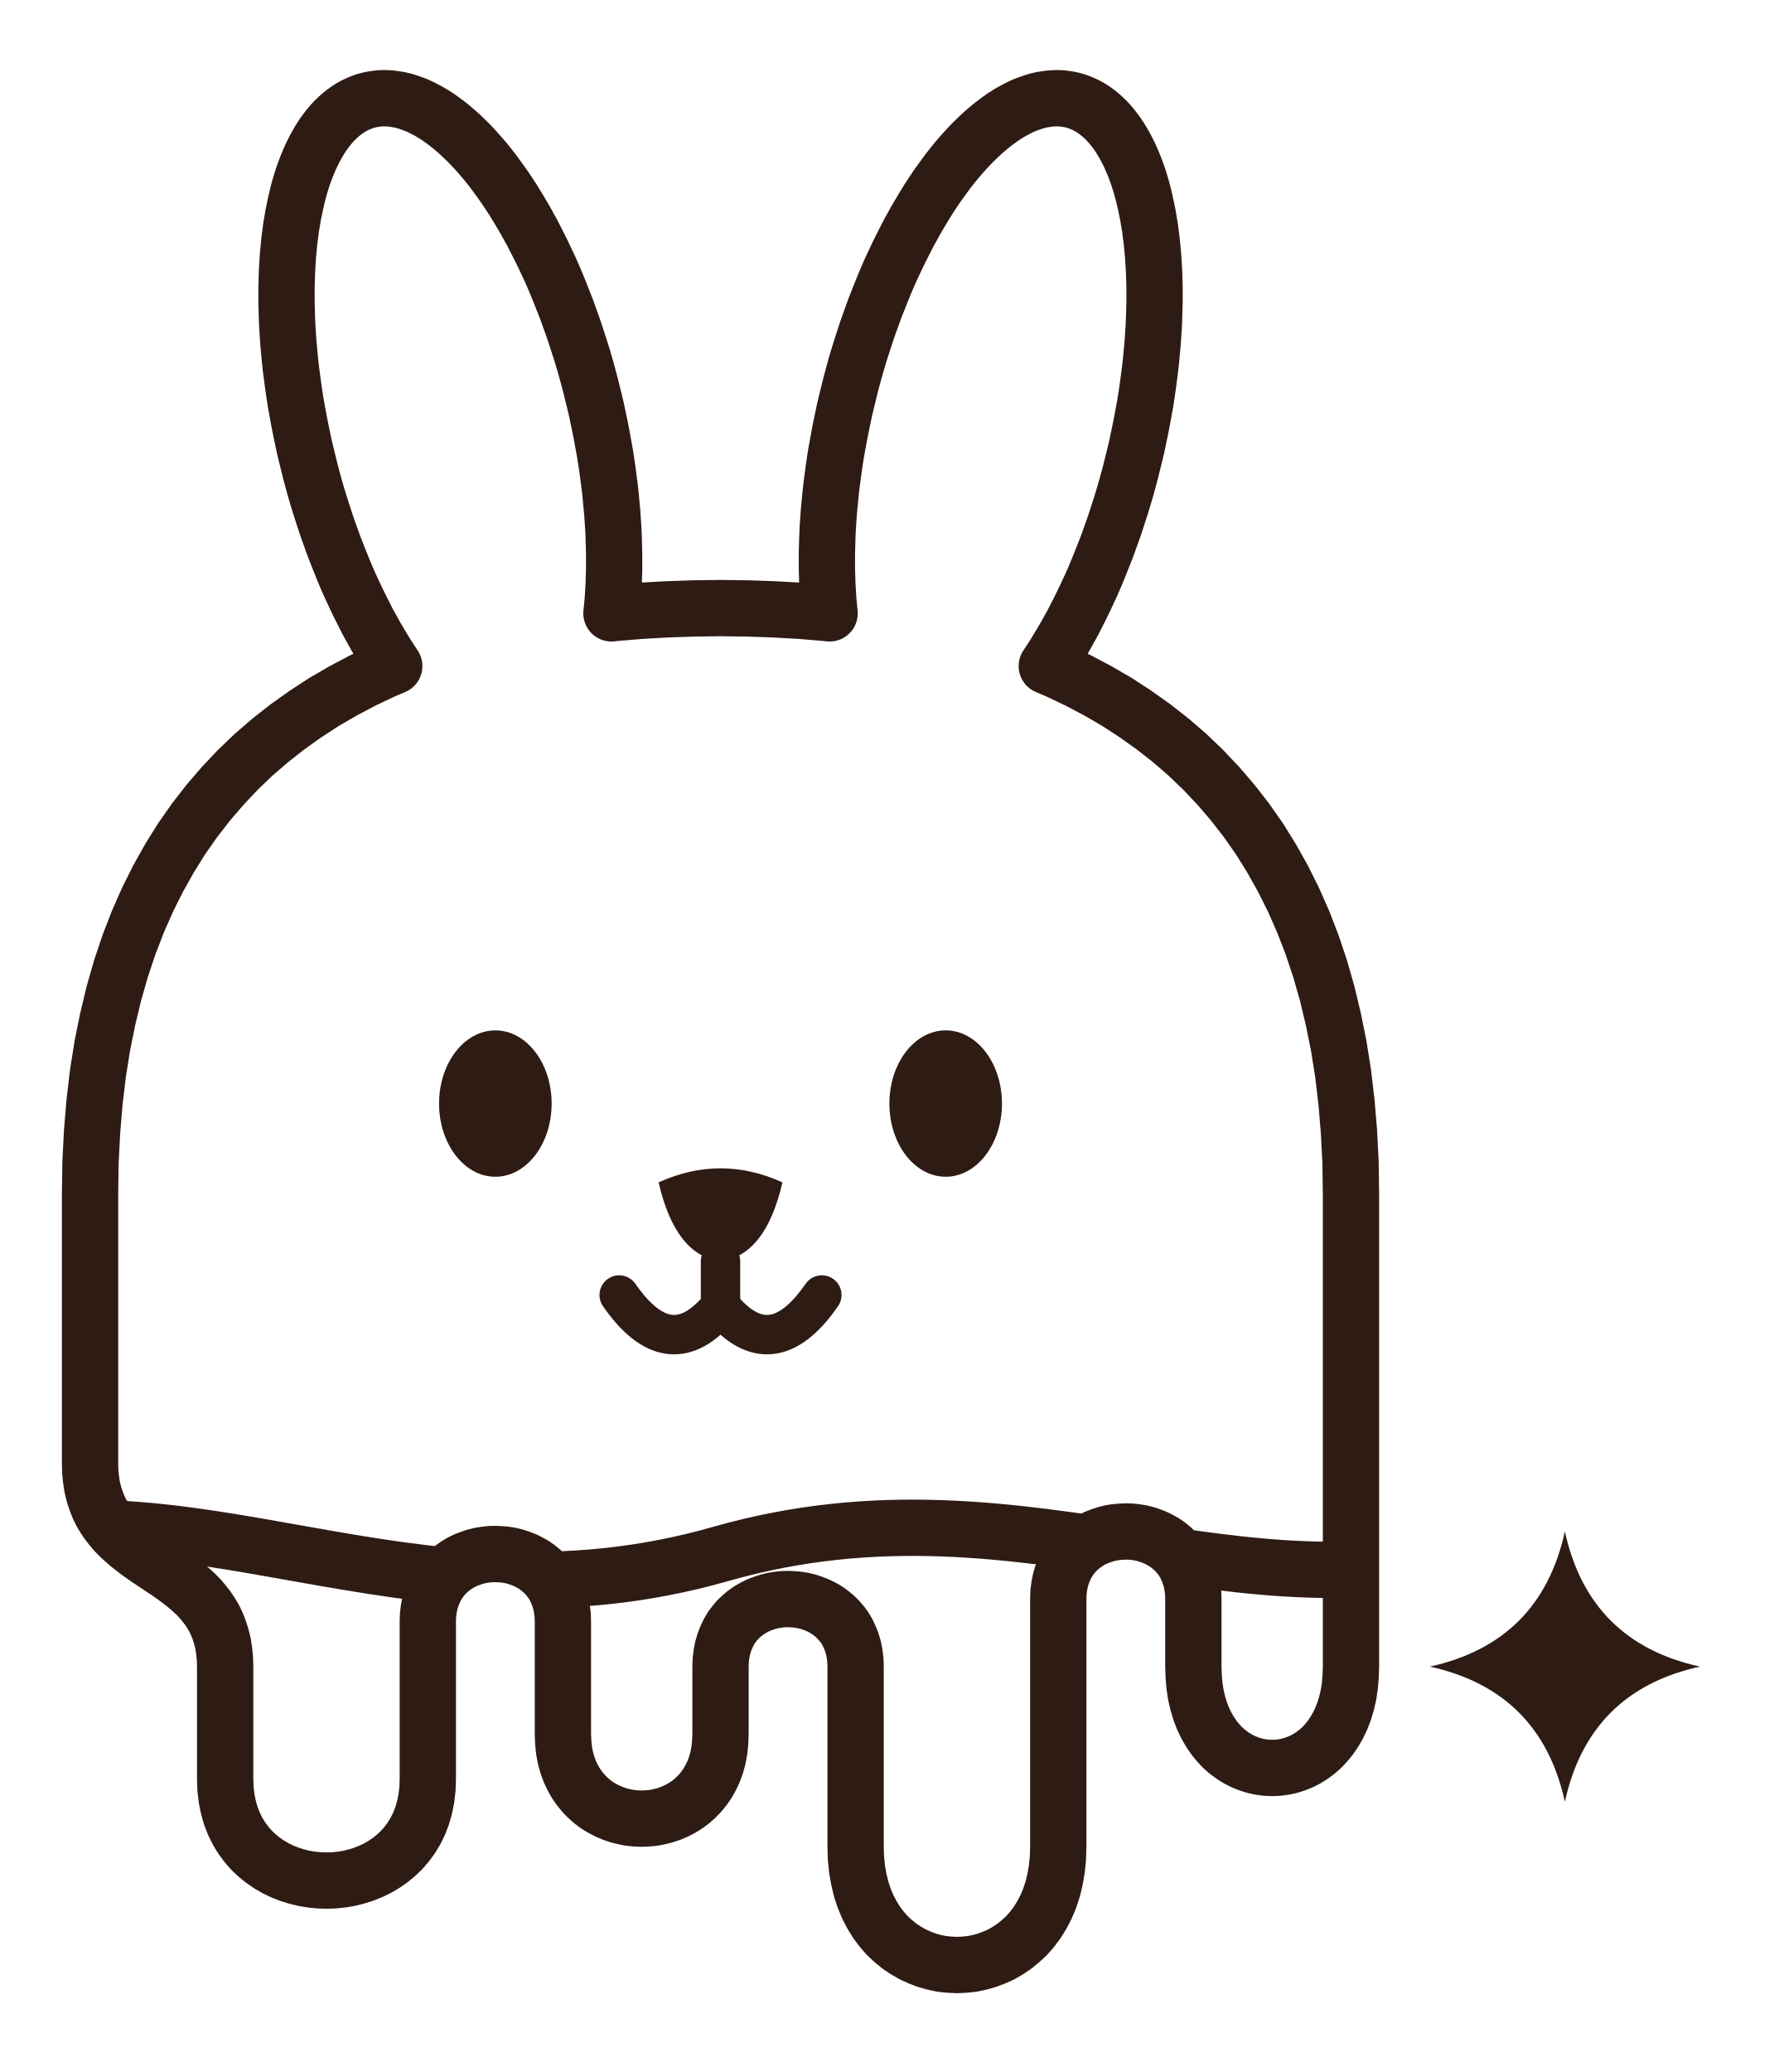
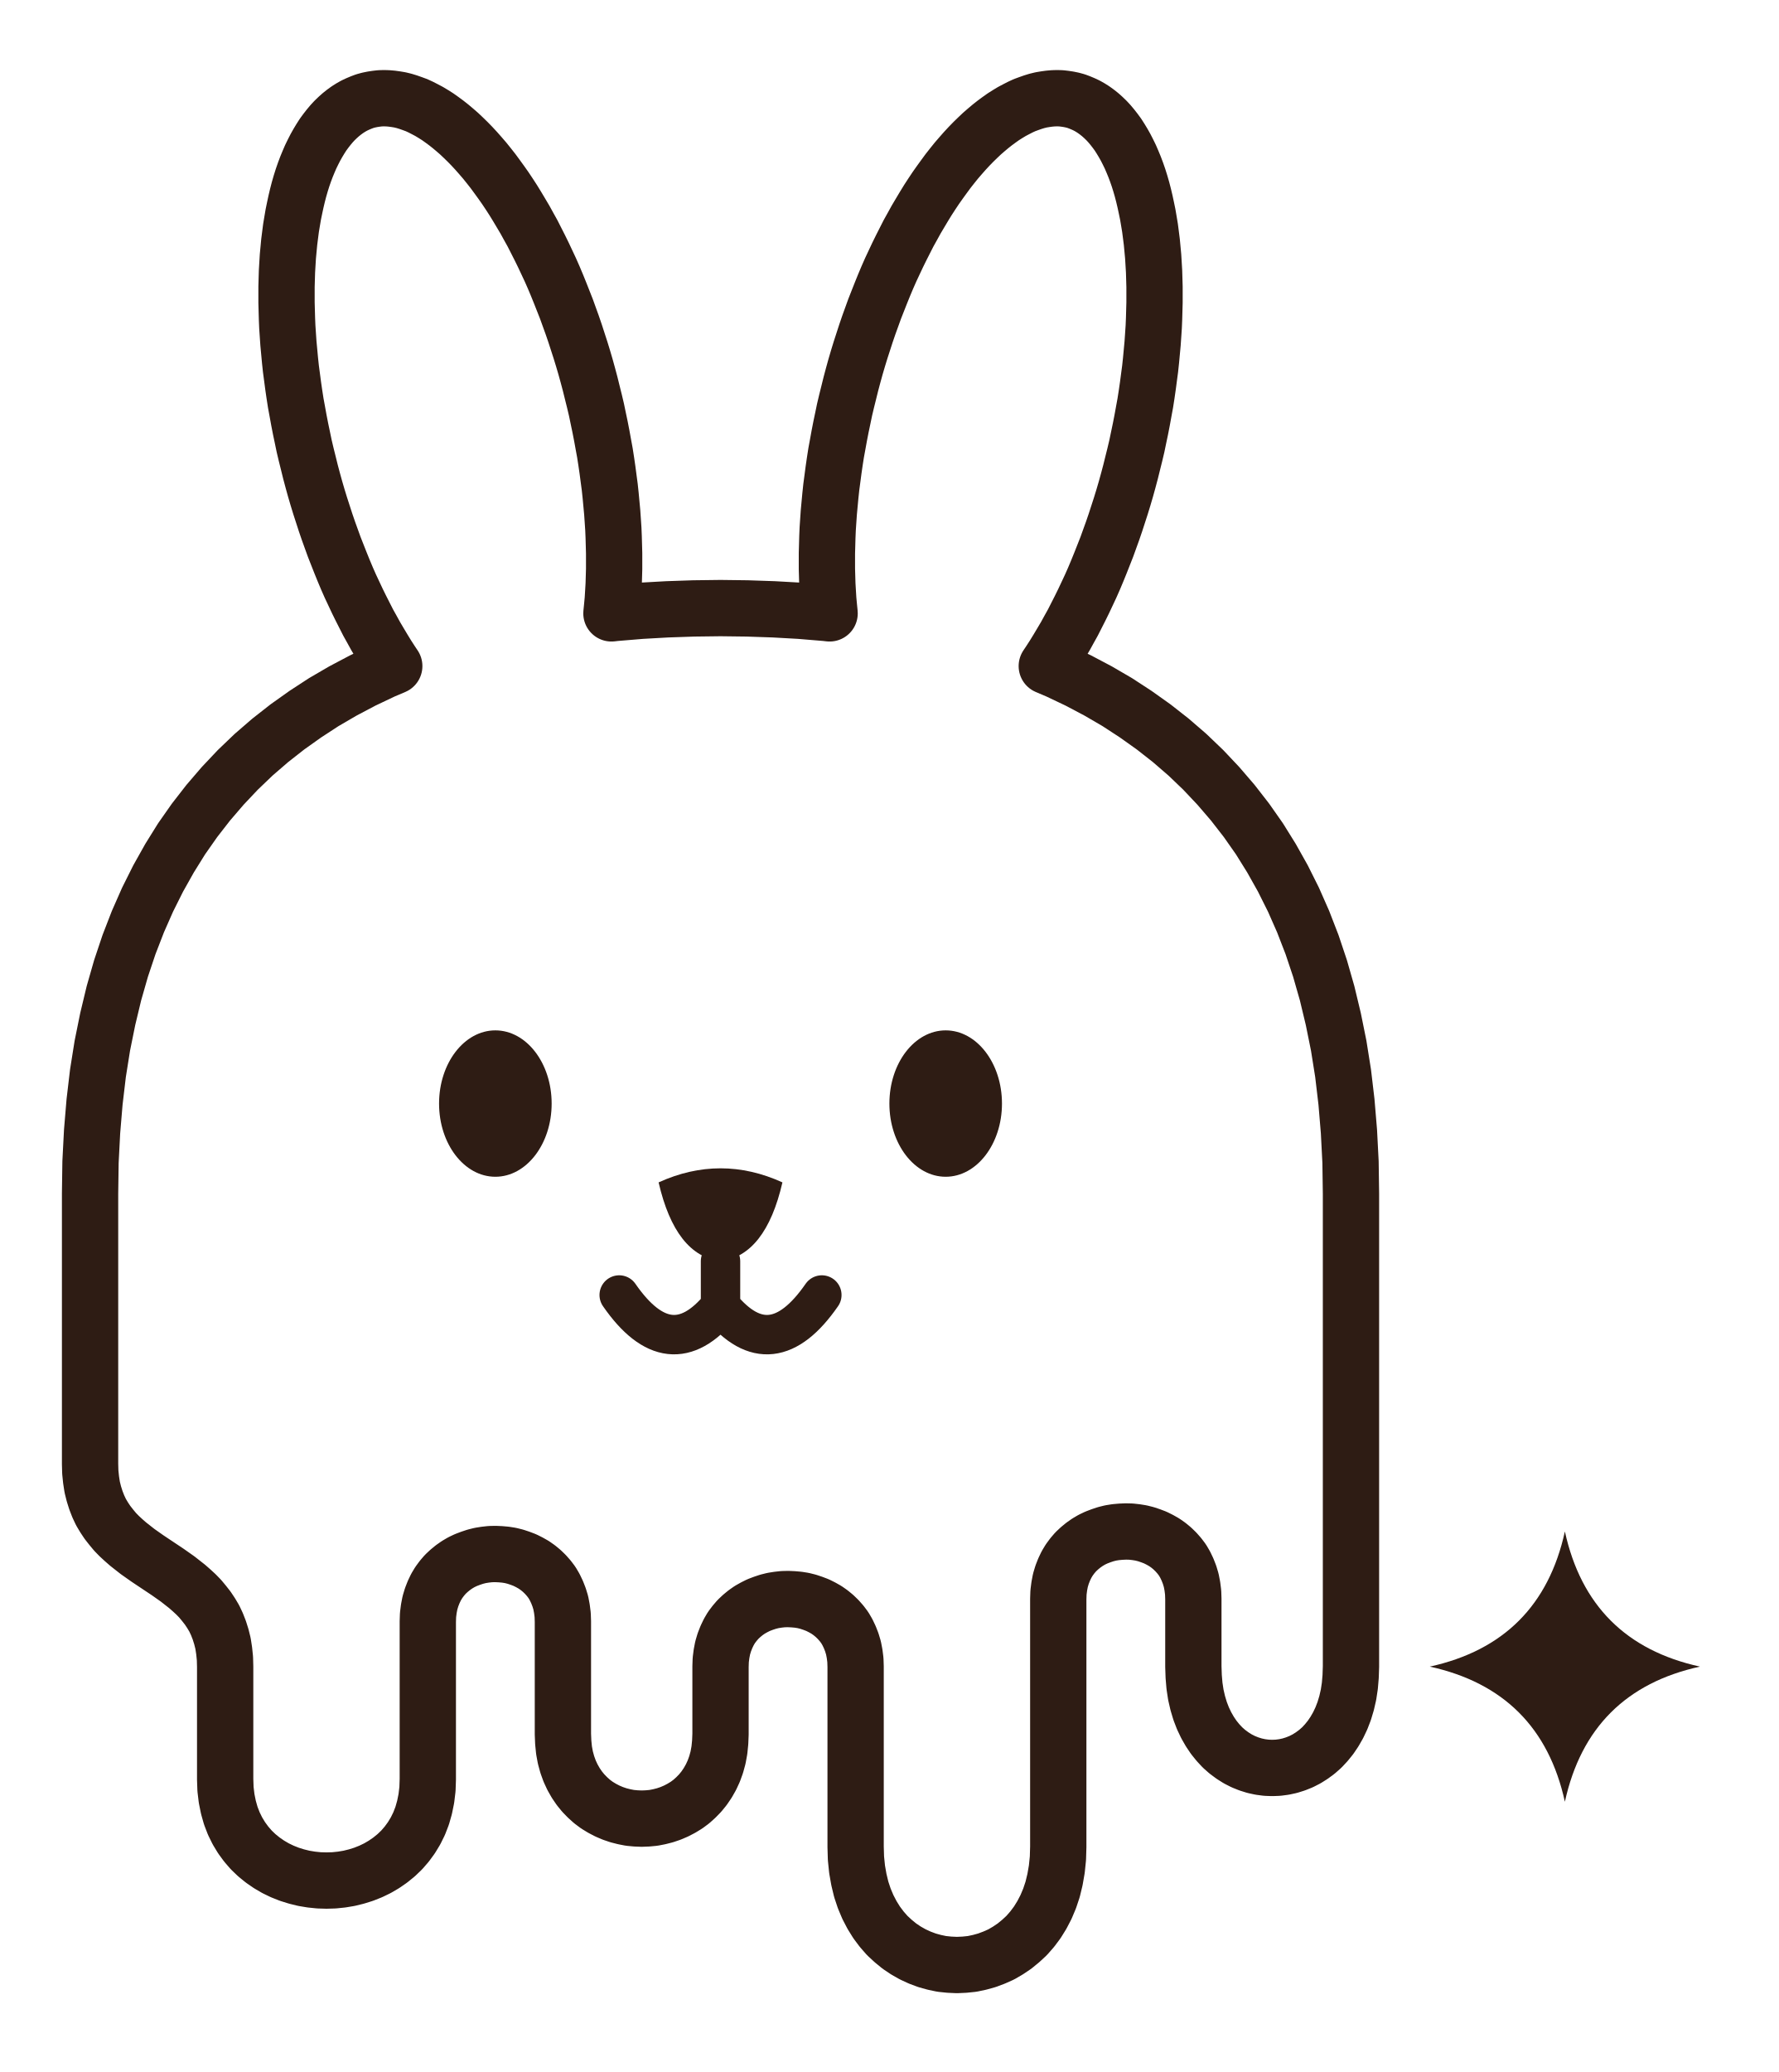
<svg xmlns="http://www.w3.org/2000/svg" viewBox="36 2 158 184" width="158" height="184">
  <defs>
    <clipPath id="bcmc">
      <path d="M44 108 C44 70 68 56 100 56 C132 56 156 70 156 108 L156 150 C156 162 142 162 142 150 L142 144 C142 136 130 136 130 144 L130 166 C130 180 112 180 112 166 L112 150 C112 142 100 142 100 150 L100 156 C100 166 86 166 86 156 L86 146 C86 138 74 138 74 146 L74 160 C74 172 56 172 56 160 L56 150 C56 140 44 142 44 132 Z" />
    </clipPath>
  </defs>
-   <path d="M30 140 C52 132 72 148 100 140 C128 132 148 148 172 138" fill="none" stroke="#2E1C14" stroke-width="5" stroke-linecap="round" clip-path="url(#bcmc)" />
  <path d="M90.37 55.87 L90.43 55.23 L90.47 54.57 L90.51 53.90 L90.53 53.22 L90.55 52.53 L90.55 51.83 L90.55 51.13 L90.53 50.41 L90.51 49.69 L90.48 48.97 L90.43 48.23 L90.38 47.50 L90.31 46.75 L90.24 46.00 L90.16 45.25 L90.06 44.50 L89.96 43.74 L89.85 42.98 L89.73 42.21 L89.59 41.45 L89.45 40.68 L89.30 39.91 L89.14 39.15 L88.98 38.38 L88.80 37.62 L88.61 36.86 L88.42 36.09 L88.22 35.34 L88.01 34.58 L87.79 33.83 L87.56 33.08 L87.32 32.34 L87.08 31.60 L86.83 30.87 L86.57 30.15 L86.31 29.43 L86.03 28.72 L85.75 28.01 L85.47 27.32 L85.18 26.63 L84.88 25.95 L84.57 25.29 L84.26 24.63 L83.94 23.98 L83.62 23.35 L83.30 22.72 L82.96 22.11 L82.63 21.51 L82.28 20.92 L81.94 20.35 L81.59 19.78 L81.24 19.24 L80.88 18.70 L80.52 18.19 L80.15 17.68 L79.79 17.19 L79.42 16.72 L79.05 16.26 L78.67 15.82 L78.30 15.40 L77.92 14.99 L77.54 14.60 L77.16 14.23 L76.78 13.87 L76.40 13.54 L76.02 13.22 L75.64 12.92 L75.26 12.64 L74.88 12.37 L74.50 12.13 L74.12 11.90 L73.74 11.70 L73.37 11.51 L73.00 11.34 L72.62 11.20 L72.25 11.07 L71.89 10.96 L71.52 10.87 L71.16 10.81 L70.80 10.76 L70.45 10.73 L70.10 10.72 L69.75 10.73 L69.41 10.77 L69.08 10.82 L68.74 10.89 L68.41 10.98 L68.09 11.10 L67.78 11.23 L67.46 11.38 L67.16 11.55 L66.86 11.74 L66.57 11.95 L66.28 12.18 L66.00 12.43 L65.72 12.70 L65.46 12.98 L65.20 13.29 L64.95 13.61 L64.70 13.95 L64.47 14.31 L64.24 14.69 L64.02 15.08 L63.81 15.49 L63.60 15.92 L63.41 16.36 L63.22 16.82 L63.04 17.30 L62.87 17.79 L62.71 18.30 L62.56 18.82 L62.42 19.36 L62.29 19.91 L62.17 20.47 L62.05 21.05 L61.95 21.64 L61.85 22.24 L61.77 22.86 L61.69 23.49 L61.63 24.13 L61.57 24.77 L61.53 25.43 L61.49 26.10 L61.47 26.78 L61.45 27.47 L61.45 28.17 L61.45 28.87 L61.47 29.59 L61.49 30.31 L61.52 31.03 L61.57 31.77 L61.62 32.50 L61.69 33.25 L61.76 34.00 L61.84 34.75 L61.94 35.50 L62.04 36.26 L62.15 37.02 L62.27 37.79 L62.41 38.55 L62.55 39.32 L62.70 40.09 L62.86 40.85 L63.02 41.62 L63.20 42.38 L63.39 43.14 L63.58 43.91 L63.78 44.66 L63.99 45.42 L64.21 46.17 L64.44 46.92 L64.68 47.66 L64.92 48.40 L65.17 49.13 L65.43 49.85 L65.69 50.57 L65.97 51.28 L66.25 51.99 L66.53 52.68 L66.82 53.37 L67.12 54.05 L67.43 54.71 L67.74 55.37 L68.06 56.02 L68.38 56.65 L68.70 57.28 L69.04 57.89 L69.37 58.49 L69.72 59.08 L70.06 59.65 L70.41 60.22 L70.76 60.76 L71.02 61.15 L70.03 61.57 L68.22 62.43 L66.46 63.36 L64.76 64.35 L63.12 65.42 L61.53 66.55 L60.00 67.75 L58.53 69.02 L57.12 70.37 L55.78 71.79 L54.50 73.28 L53.28 74.85 L52.13 76.49 L51.06 78.21 L50.05 80.01 L49.11 81.89 L48.25 83.84 L47.46 85.88 L46.75 88.00 L46.12 90.20 L45.57 92.49 L45.09 94.86 L44.70 97.31 L44.40 99.85 L44.18 102.48 L44.04 105.19 L44.00 108.00 L44.00 132.00 L44.02 132.73 L44.09 133.41 L44.19 134.06 L44.34 134.66 L44.52 135.23 L44.73 135.77 L44.97 136.28 L45.25 136.75 L45.55 137.20 L45.88 137.62 L46.22 138.03 L46.59 138.41 L46.98 138.77 L47.38 139.12 L47.80 139.45 L48.22 139.78 L48.66 140.09 L49.10 140.40 L49.55 140.70 L50.00 141.00 L50.45 141.30 L50.90 141.60 L51.34 141.91 L51.78 142.22 L52.20 142.55 L52.62 142.88 L53.02 143.23 L53.41 143.59 L53.78 143.97 L54.12 144.38 L54.45 144.80 L54.75 145.25 L55.03 145.72 L55.27 146.23 L55.48 146.77 L55.66 147.34 L55.81 147.94 L55.91 148.59 L55.98 149.27 L56.00 150.00 L56.00 160.00 L56.03 160.88 L56.13 161.71 L56.29 162.50 L56.50 163.24 L56.77 163.94 L57.09 164.59 L57.46 165.20 L57.87 165.76 L58.32 166.28 L58.81 166.75 L59.34 167.18 L59.89 167.56 L60.47 167.90 L61.07 168.19 L61.70 168.44 L62.34 168.64 L62.99 168.80 L63.65 168.91 L64.33 168.98 L65.00 169.00 L65.67 168.98 L66.35 168.91 L67.01 168.80 L67.66 168.64 L68.30 168.44 L68.93 168.19 L69.53 167.90 L70.11 167.56 L70.66 167.18 L71.19 166.75 L71.68 166.28 L72.13 165.76 L72.54 165.20 L72.91 164.59 L73.23 163.94 L73.50 163.24 L73.71 162.50 L73.87 161.71 L73.97 160.88 L74.00 160.00 L74.00 146.00 L74.02 145.41 L74.09 144.86 L74.19 144.34 L74.34 143.84 L74.52 143.38 L74.73 142.94 L74.97 142.54 L75.25 142.16 L75.55 141.81 L75.88 141.50 L76.22 141.22 L76.59 140.96 L76.98 140.73 L77.38 140.54 L77.80 140.38 L78.22 140.24 L78.66 140.13 L79.10 140.06 L79.55 140.01 L80.00 140.00 L80.45 140.02 L80.90 140.06 L81.34 140.13 L81.78 140.24 L82.20 140.38 L82.62 140.54 L83.02 140.74 L83.41 140.96 L83.78 141.22 L84.12 141.50 L84.45 141.82 L84.75 142.16 L85.03 142.53 L85.27 142.94 L85.48 143.38 L85.66 143.84 L85.81 144.33 L85.91 144.86 L85.98 145.41 L86.00 146.00 L86.00 156.00 L86.03 156.73 L86.10 157.43 L86.22 158.08 L86.39 158.70 L86.60 159.28 L86.85 159.82 L87.14 160.33 L87.46 160.80 L87.81 161.23 L88.19 161.62 L88.59 161.98 L89.02 162.30 L89.48 162.58 L89.94 162.82 L90.43 163.03 L90.93 163.20 L91.44 163.33 L91.95 163.43 L92.48 163.48 L93.00 163.50 L93.52 163.48 L94.05 163.43 L94.56 163.33 L95.07 163.20 L95.57 163.03 L96.06 162.82 L96.52 162.58 L96.98 162.30 L97.41 161.98 L97.81 161.62 L98.19 161.23 L98.54 160.80 L98.86 160.33 L99.15 159.82 L99.40 159.28 L99.61 158.70 L99.78 158.08 L99.90 157.42 L99.97 156.73 L100.00 156.00 L100.00 150.00 L100.02 149.41 L100.09 148.86 L100.19 148.34 L100.34 147.84 L100.52 147.38 L100.73 146.94 L100.97 146.53 L101.25 146.16 L101.55 145.81 L101.88 145.50 L102.22 145.22 L102.59 144.96 L102.98 144.74 L103.38 144.54 L103.80 144.38 L104.22 144.24 L104.66 144.13 L105.10 144.06 L105.55 144.01 L106.00 144.00 L106.45 144.02 L106.90 144.06 L107.34 144.13 L107.78 144.24 L108.20 144.38 L108.62 144.54 L109.02 144.74 L109.41 144.96 L109.78 145.22 L110.12 145.50 L110.45 145.82 L110.75 146.16 L111.03 146.53 L111.27 146.94 L111.48 147.38 L111.66 147.84 L111.81 148.34 L111.91 148.86 L111.98 149.41 L112.00 150.00 L112.00 166.00 L112.03 167.02 L112.13 168.00 L112.29 168.91 L112.50 169.78 L112.77 170.59 L113.09 171.35 L113.46 172.06 L113.87 172.72 L114.32 173.32 L114.81 173.88 L115.34 174.37 L115.89 174.82 L116.47 175.21 L117.07 175.55 L117.70 175.84 L118.34 176.08 L118.99 176.26 L119.65 176.40 L120.33 176.47 L121.00 176.50 L121.67 176.47 L122.35 176.40 L123.01 176.26 L123.66 176.08 L124.30 175.84 L124.93 175.56 L125.53 175.21 L126.11 174.82 L126.66 174.37 L127.19 173.88 L127.68 173.32 L128.13 172.72 L128.54 172.06 L128.91 171.35 L129.23 170.59 L129.50 169.78 L129.71 168.91 L129.87 167.99 L129.97 167.02 L130.00 166.00 L130.00 144.00 L130.02 143.41 L130.09 142.86 L130.19 142.34 L130.34 141.84 L130.52 141.38 L130.73 140.94 L130.97 140.54 L131.25 140.16 L131.55 139.81 L131.88 139.50 L132.22 139.22 L132.59 138.96 L132.98 138.73 L133.38 138.54 L133.80 138.38 L134.22 138.24 L134.66 138.13 L135.10 138.06 L135.55 138.02 L136.00 138.00 L136.45 138.01 L136.90 138.06 L137.34 138.13 L137.78 138.24 L138.20 138.38 L138.62 138.54 L139.02 138.74 L139.41 138.96 L139.78 139.22 L140.12 139.50 L140.45 139.82 L140.75 140.16 L141.03 140.53 L141.27 140.94 L141.48 141.38 L141.66 141.84 L141.81 142.34 L141.91 142.86 L141.98 143.41 L142.00 144.00 L142.00 150.00 L142.03 150.88 L142.10 151.71 L142.22 152.50 L142.39 153.24 L142.60 153.94 L142.85 154.59 L143.14 155.20 L143.46 155.76 L143.81 156.28 L144.19 156.75 L144.59 157.18 L145.02 157.56 L145.48 157.90 L145.94 158.19 L146.43 158.44 L146.93 158.64 L147.44 158.80 L147.95 158.91 L148.48 158.98 L149.00 159.00 L149.52 158.98 L150.05 158.91 L150.56 158.80 L151.07 158.64 L151.57 158.44 L152.06 158.19 L152.52 157.90 L152.98 157.56 L153.41 157.18 L153.81 156.75 L154.19 156.28 L154.54 155.76 L154.86 155.20 L155.15 154.59 L155.40 153.94 L155.61 153.24 L155.78 152.50 L155.90 151.71 L155.97 150.88 L156.00 150.00 L156.00 108.00 L155.96 105.19 L155.82 102.48 L155.60 99.85 L155.30 97.31 L154.91 94.86 L154.43 92.49 L153.88 90.20 L153.25 88.00 L152.54 85.88 L151.75 83.84 L150.89 81.89 L149.95 80.01 L148.94 78.21 L147.87 76.49 L146.72 74.85 L145.50 73.28 L144.22 71.79 L142.88 70.37 L141.47 69.02 L140.00 67.75 L138.47 66.55 L136.88 65.42 L135.24 64.35 L133.54 63.36 L131.78 62.43 L129.97 61.57 L128.98 61.15 L129.24 60.76 L129.59 60.22 L129.94 59.65 L130.28 59.08 L130.63 58.49 L130.96 57.89 L131.30 57.28 L131.62 56.65 L131.94 56.02 L132.26 55.37 L132.57 54.71 L132.88 54.05 L133.18 53.37 L133.47 52.68 L133.75 51.99 L134.03 51.28 L134.31 50.57 L134.57 49.85 L134.83 49.13 L135.08 48.40 L135.32 47.66 L135.56 46.92 L135.79 46.17 L136.01 45.42 L136.22 44.66 L136.42 43.91 L136.61 43.14 L136.80 42.38 L136.98 41.62 L137.14 40.85 L137.30 40.09 L137.45 39.32 L137.59 38.55 L137.73 37.79 L137.85 37.02 L137.96 36.26 L138.06 35.50 L138.16 34.75 L138.24 34.00 L138.31 33.25 L138.38 32.50 L138.43 31.77 L138.48 31.03 L138.51 30.31 L138.53 29.59 L138.55 28.87 L138.55 28.17 L138.55 27.47 L138.53 26.78 L138.51 26.10 L138.47 25.43 L138.43 24.77 L138.37 24.13 L138.31 23.49 L138.23 22.86 L138.15 22.24 L138.05 21.64 L137.95 21.05 L137.83 20.47 L137.71 19.91 L137.58 19.36 L137.44 18.82 L137.29 18.30 L137.13 17.79 L136.96 17.30 L136.78 16.82 L136.59 16.36 L136.40 15.92 L136.19 15.49 L135.98 15.08 L135.76 14.69 L135.53 14.31 L135.30 13.95 L135.05 13.61 L134.80 13.29 L134.54 12.98 L134.28 12.70 L134.00 12.43 L133.72 12.18 L133.43 11.95 L133.14 11.74 L132.84 11.55 L132.54 11.38 L132.22 11.23 L131.91 11.10 L131.59 10.98 L131.26 10.89 L130.92 10.82 L130.59 10.77 L130.25 10.73 L129.90 10.72 L129.55 10.73 L129.20 10.76 L128.84 10.81 L128.48 10.87 L128.11 10.96 L127.75 11.07 L127.38 11.20 L127.00 11.34 L126.63 11.51 L126.26 11.70 L125.88 11.90 L125.50 12.13 L125.12 12.37 L124.74 12.64 L124.36 12.92 L123.98 13.22 L123.60 13.54 L123.22 13.87 L122.84 14.23 L122.46 14.60 L122.08 14.99 L121.70 15.40 L121.33 15.82 L120.95 16.26 L120.58 16.72 L120.21 17.19 L119.85 17.68 L119.48 18.19 L119.12 18.70 L118.76 19.24 L118.41 19.78 L118.06 20.35 L117.72 20.92 L117.37 21.51 L117.04 22.11 L116.70 22.72 L116.38 23.35 L116.06 23.98 L115.74 24.63 L115.43 25.29 L115.12 25.95 L114.82 26.63 L114.53 27.32 L114.25 28.01 L113.97 28.72 L113.69 29.43 L113.43 30.15 L113.17 30.87 L112.92 31.60 L112.68 32.34 L112.44 33.08 L112.21 33.83 L111.99 34.58 L111.78 35.34 L111.58 36.09 L111.39 36.86 L111.20 37.62 L111.02 38.38 L110.86 39.15 L110.70 39.91 L110.55 40.68 L110.41 41.45 L110.27 42.21 L110.15 42.98 L110.04 43.74 L109.94 44.50 L109.84 45.25 L109.76 46.00 L109.69 46.75 L109.62 47.50 L109.57 48.23 L109.52 48.97 L109.49 49.69 L109.47 50.41 L109.45 51.13 L109.45 51.83 L109.45 52.53 L109.47 53.22 L109.49 53.90 L109.53 54.57 L109.57 55.23 L109.63 55.87 L109.69 56.47 L109.34 56.43 L107.06 56.24 L104.74 56.11 L102.38 56.03 L100.00 56.00 L97.62 56.03 L95.26 56.11 L92.94 56.24 L90.66 56.43 L90.31 56.47Z" fill="none" stroke="#2E1C14" stroke-width="5" stroke-linejoin="round" />
  <ellipse cx="80" cy="100" rx="5" ry="6.5" fill="#2E1C14" />
  <ellipse cx="120" cy="100" rx="5" ry="6.5" fill="#2E1C14" />
  <path d="M94.5 107 Q100 104.5 105.5 107 Q104 113.5 100 114 Q96 113.5 94.5 107Z" fill="#2E1C14" />
  <path d="M100 114 V118 M91 117 Q95.5 123.5 100 118 Q104.5 123.5 109 117" fill="none" stroke="#2E1C14" stroke-width="3.5" stroke-linecap="round" stroke-linejoin="round" />
  <path d="M175 138 Q177.16 147.84 187 150 Q177.16 152.16 175 162 Q172.84 152.16 163 150 Q172.84 147.84 175 138Z" fill="#2E1C14" />
</svg>
